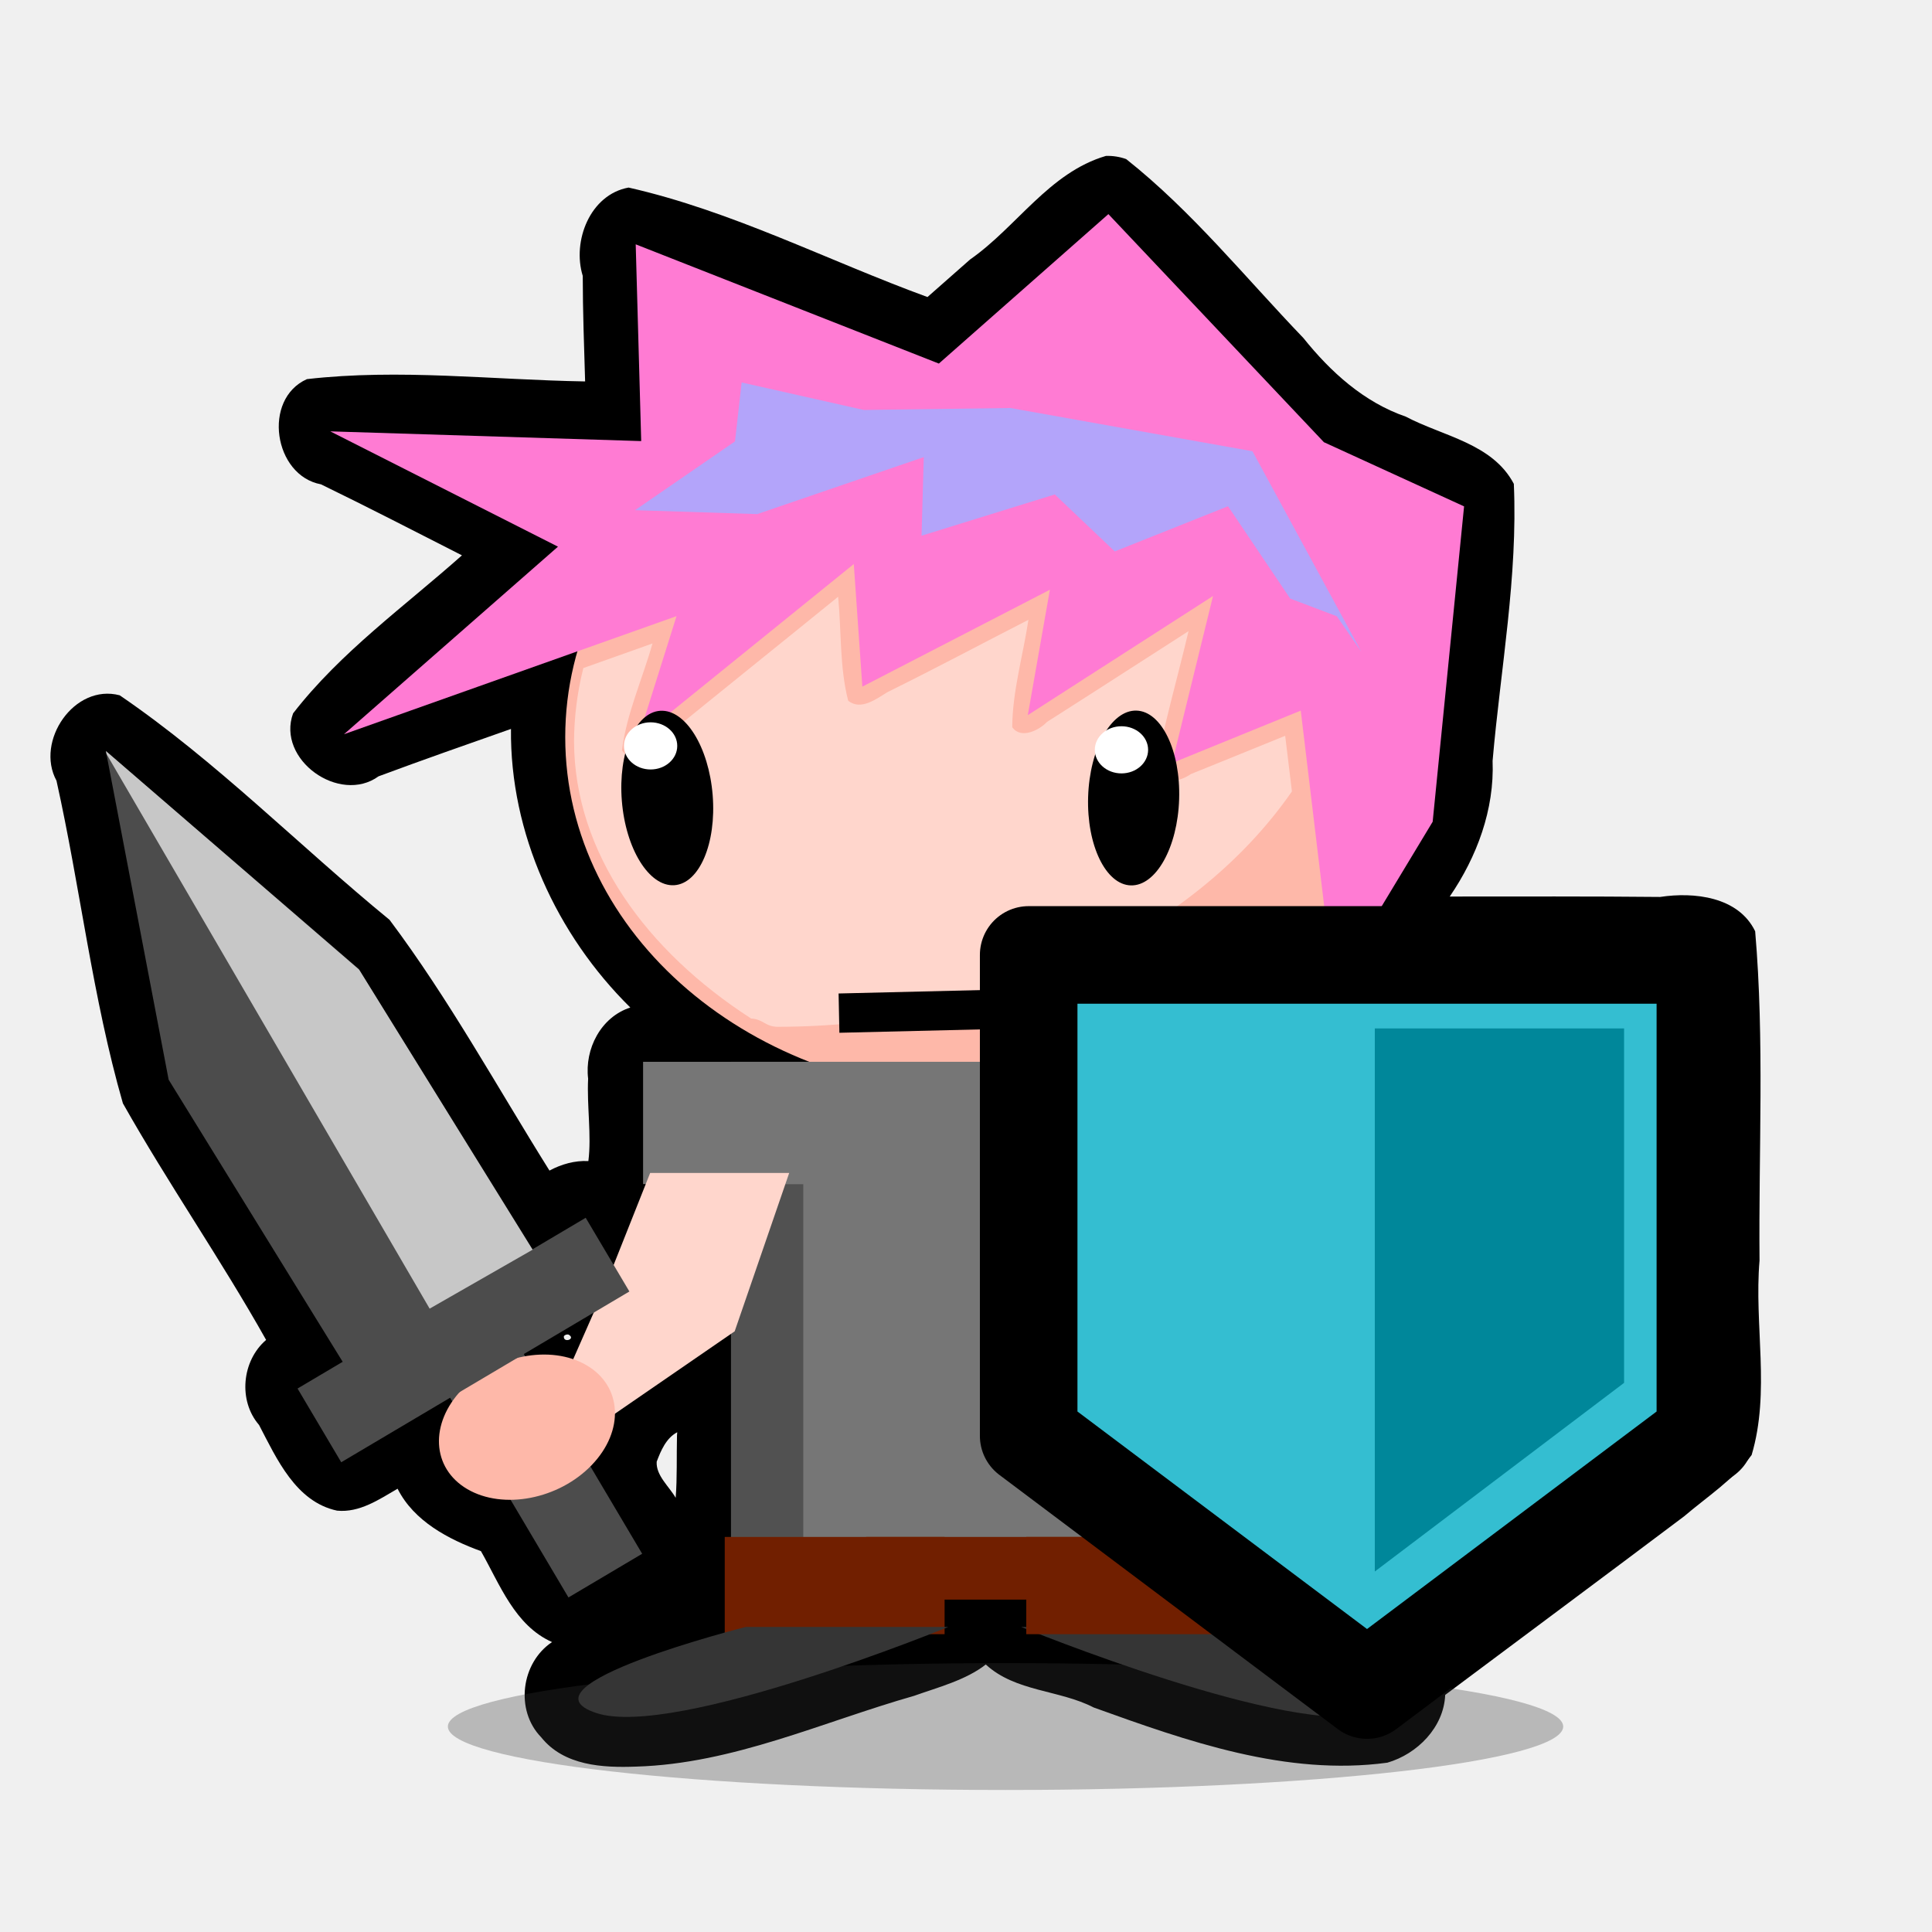
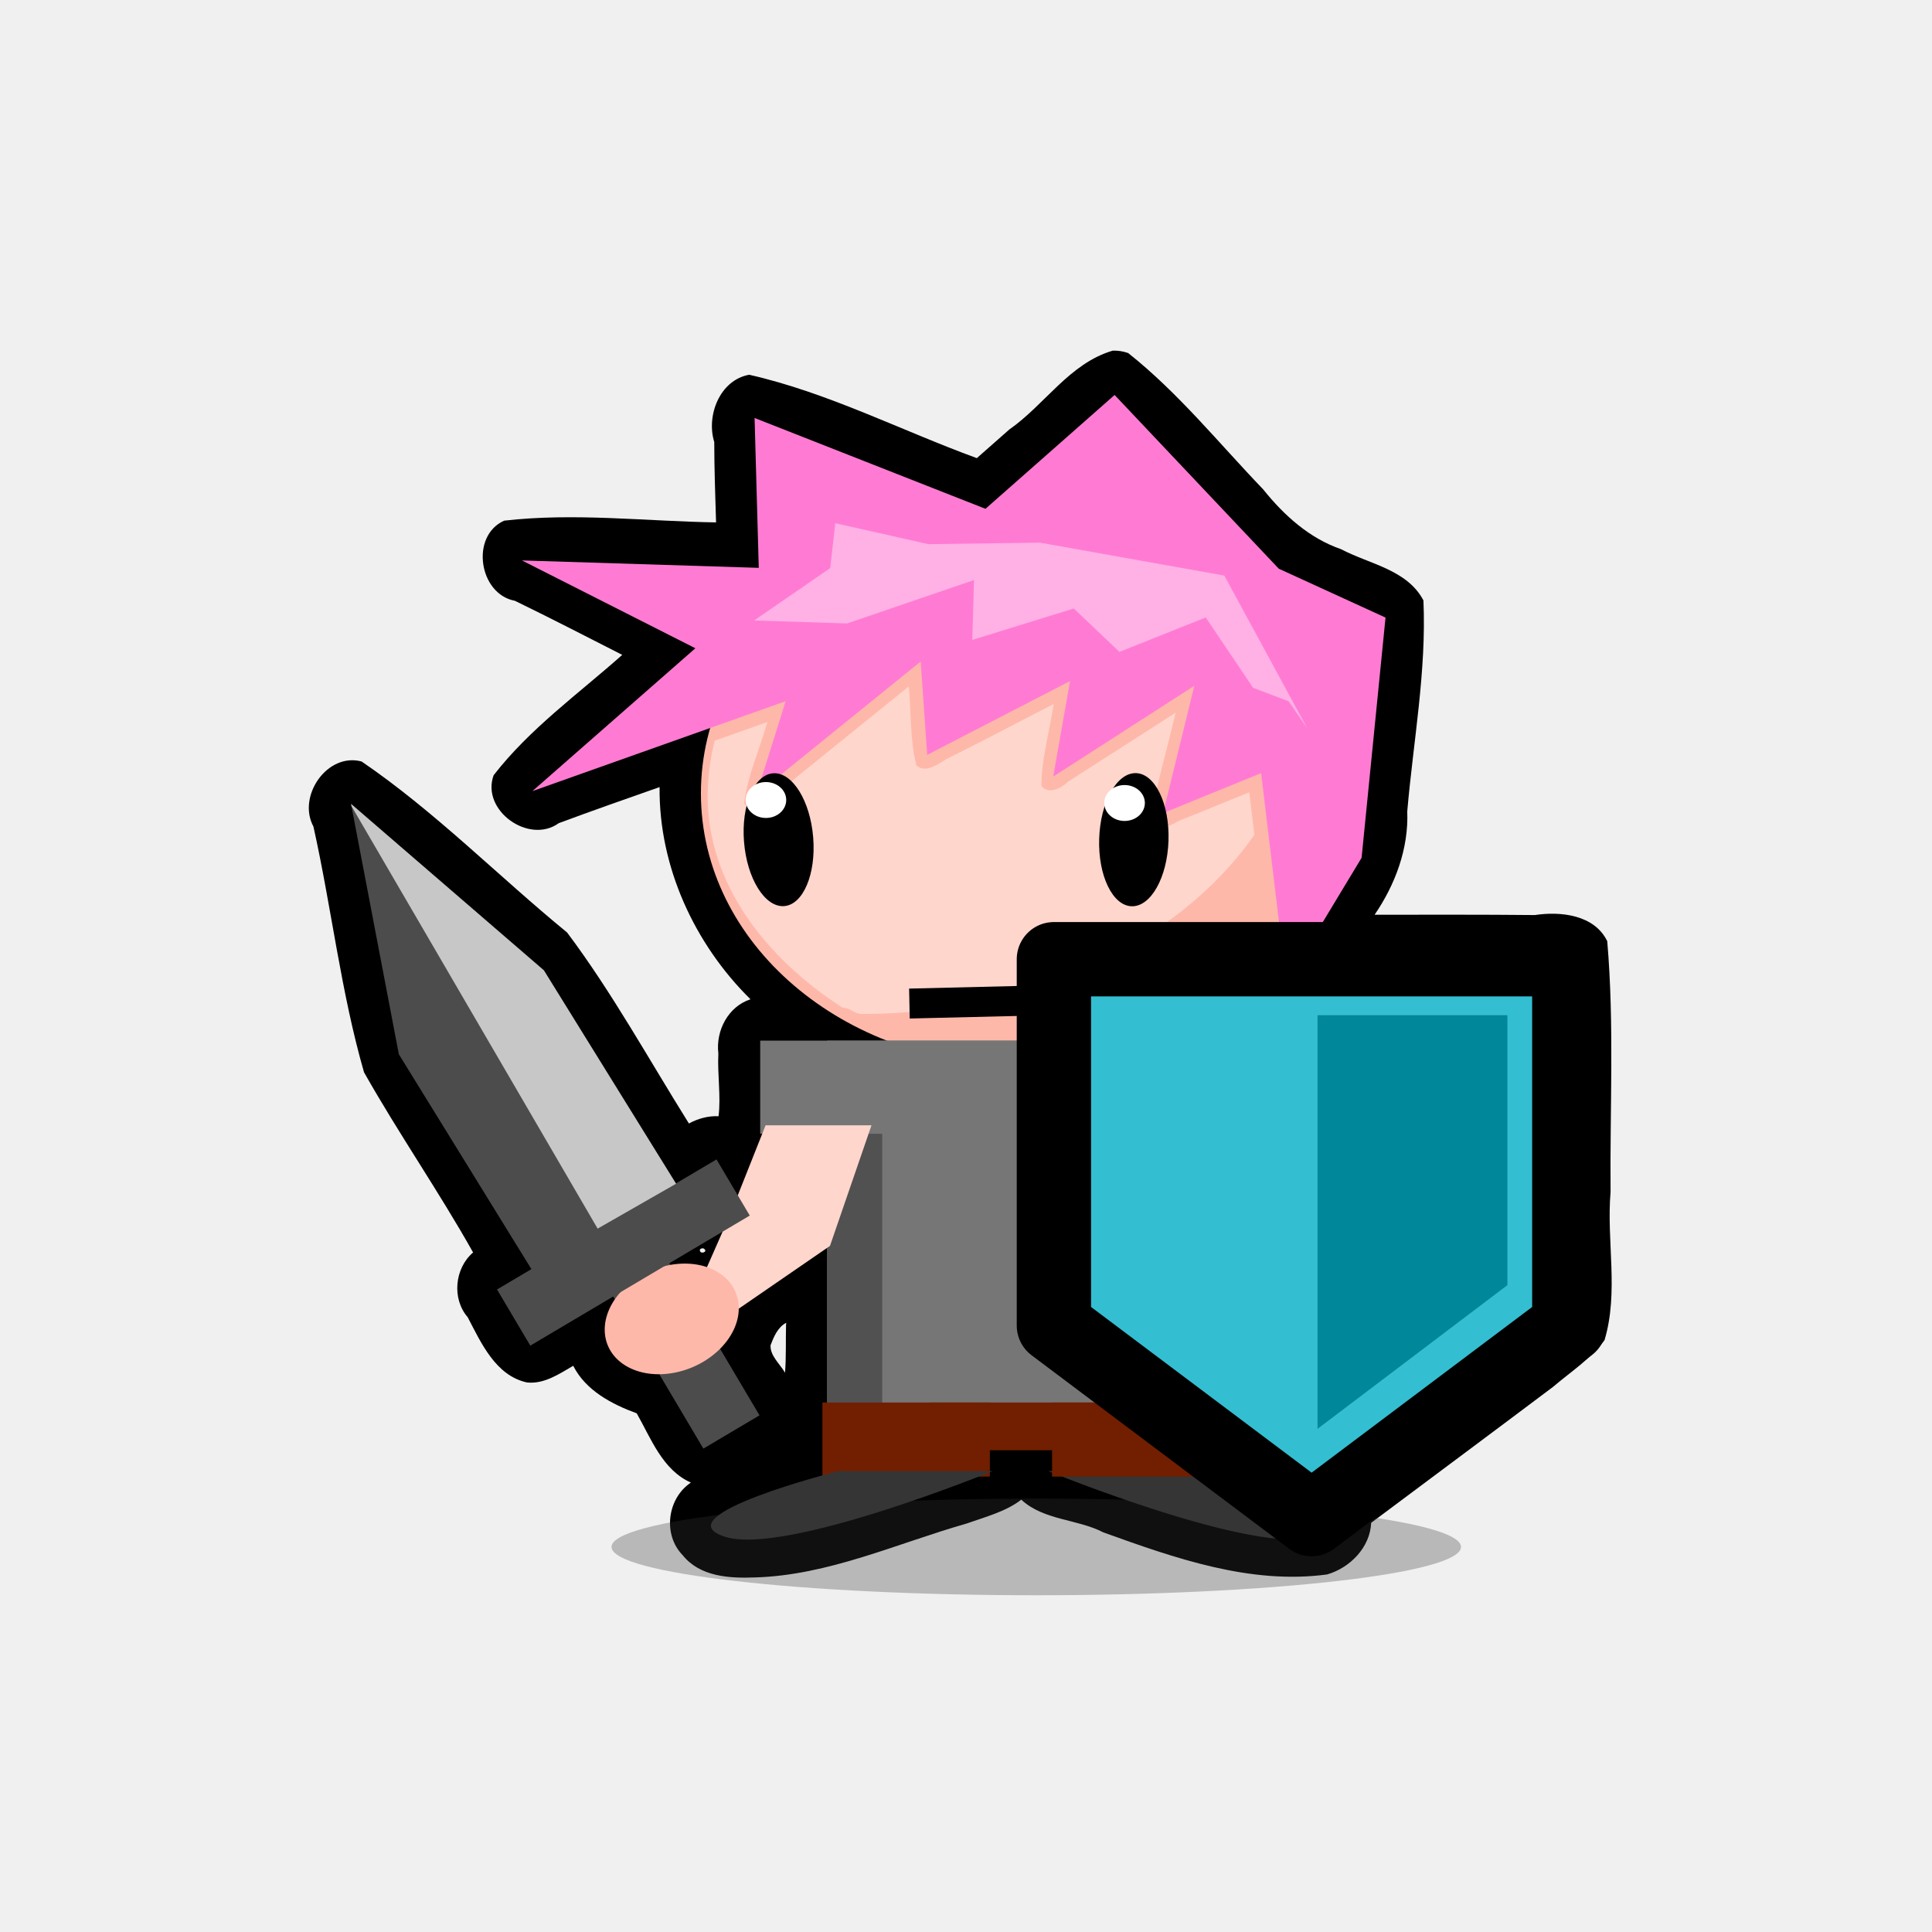
<svg xmlns="http://www.w3.org/2000/svg" width="200mm" height="200mm" viewBox="0 0 708.661 708.661" id="svg4266" version="1.1">
  <defs id="defs4268" />
  <g id="layer1" transform="translate(0,-343.7008)">
-     <path style="opacity:1;fill:#000000;fill-opacity:1;fill-rule:nonzero;stroke:none;stroke-width:35.433;stroke-linecap:round;stroke-linejoin:round;stroke-miterlimit:4;stroke-dasharray:none;stroke-opacity:1" d="m 405.652,400.895 c -20.838,6.105 -32.737,26.085 -49.817,37.982 -5.211,4.593 -10.421,9.185 -15.632,13.778 -36.472,-13.309 -71.549,-31.528 -109.639,-40.154 -14.134,2.567 -20.758,19.65 -16.809,32.402 0.006,12.907 0.49,25.807 0.867,38.707 -33.951,-0.556 -68.134,-4.741 -102.039,-0.842 -16.452,7.352 -12.166,35.373 5.15,38.586 17.363,8.429 34.506,17.302 51.711,26.047 -21.105,18.765 -44.511,35.48 -61.936,57.959 -6.18,16.944 17.012,33.465 31.344,23.098 16.132,-6.005 32.342,-11.671 48.576,-17.385 -0.409,38.22 16.752,75.547 43.773,102.191 -10.794,3.486 -16.8,15.188 -15.473,26.103 -0.499,10.007 1.294,20.771 0.088,30.217 -4.967,-0.254 -9.917,1.145 -14.268,3.488 -19.268,-30.782 -36.865,-62.913 -58.666,-91.98 -33.199,-27.177 -63.445,-58.115 -98.965,-82.35 -16.643,-4.429 -31.084,16.808 -23.201,31.307 8.749,39.306 13.224,79.658 24.364,118.359 16.62,29.458 35.99,57.317 52.535,86.78 -8.899,7.618 -10.318,22.27 -2.595,31.195 6.473,12.393 13.475,28.192 28.618,31.426 8.238,0.821 15.422,-4.111 22.199,-8.041 6.017,11.963 18.741,18.565 30.576,22.895 6.914,12.141 12.383,27.25 26.078,33.352 -11.363,7.581 -13.629,25.03 -3.982,34.922 8.365,10.454 22.546,11.227 34.855,10.756 35.479,-1.034 68.268,-16.361 101.885,-25.945 8.896,-3.158 19.072,-5.803 26.342,-11.502 10.898,10.048 26.977,9.241 39.573,15.766 34.33,12.365 70.695,25.248 107.72,20.246 11.015,-3.189 20.717,-13.007 21.217,-24.852 29.211,-21.842 58.461,-43.577 87.614,-65.499 8.436,-7.189 18.311,-13.594 24.787,-22.513 6.921,-23.262 0.873,-47.598 2.895,-71.311 -0.367,-40.25 1.848,-80.644 -1.6,-120.787 -6.142,-12.702 -22.39,-14.491 -34.852,-12.594 -25.725,-0.254 -51.452,-0.157 -77.178,-0.152 9.98,-14.594 16.433,-31.917 15.717,-49.766 2.93,-33.801 9.294,-67.59 7.793,-101.604 -7.835,-14.871 -26.038,-17.457 -39.65,-24.664 -15.317,-5.266 -27.594,-16.411 -37.546,-28.835 -21.312,-22.188 -40.788,-46.454 -64.996,-65.628 -2.377,-0.849 -4.913,-1.248 -7.436,-1.158 z m -197.096,432.34 c 2.877,1.631 -2.106,3.304 -1.717,0.541 0.413,-0.477 1.105,-0.704 1.717,-0.541 z m 39.768,36.998 c -0.191,7.625 0.103,15.479 -0.486,22.869 -2.407,-4.202 -7.276,-8.175 -6.963,-13.253 1.513,-3.972 3.434,-8.659 7.537,-10.801 l -0.074,0.997 -0.014,0.188 z M 463.125,935.805 c 4.762,3.253 -4.58,1.905 0,0 z" id="rect5242" />
-     <ellipse style="opacity:0.3;fill:#353535;fill-opacity:1;fill-rule:nonzero;stroke:none;stroke-width:35.433;stroke-linecap:round;stroke-linejoin:round;stroke-miterlimit:4;stroke-dasharray:none;stroke-opacity:1" id="path4924" cx="368.834" cy="977" rx="204.556" ry="23.271" />
-     <g id="g5210">
-       <rect style="opacity:1;fill:#4c4c4c;fill-opacity:1;fill-rule:nonzero;stroke:none;stroke-width:35.433;stroke-linecap:round;stroke-linejoin:round;stroke-miterlimit:4;stroke-dasharray:none;stroke-opacity:1" id="rect4973" width="122.857" height="31.429" x="783.211" y="263.127" transform="matrix(0.5098024,0.8602915,-0.8602915,0.5098024,0,0)" />
-       <path id="rect4895" d="m 374.59,940.474 74.31,0 c 0,0 85.389,21.58 54.681,31.594 -28.827,9.401 -128.991,-31.594 -128.991,-31.594 z" style="opacity:1;fill:#353535;fill-opacity:1;fill-rule:nonzero;stroke:none;stroke-width:35.433;stroke-linecap:round;stroke-linejoin:round;stroke-miterlimit:4;stroke-dasharray:none;stroke-opacity:1" />
-       <ellipse ry="130.851" rx="152.982" cy="614.089" cx="360.312" id="path4814" style="opacity:1;fill:#feb8a9;fill-opacity:1;fill-rule:nonzero;stroke:none;stroke-width:35.433;stroke-linecap:round;stroke-linejoin:round;stroke-miterlimit:4;stroke-dasharray:none;stroke-opacity:1" />
-       <path id="path4839" d="m 307.43,562.592 c -22.489,18.267 -45.121,36.389 -67.544,54.719 -2.257,3.403 -9.106,6.091 -11.744,1.602 1.666,-13.347 7.5,-26.154 11.202,-39.189 -8.451,3.022 -16.911,6.024 -25.374,9.022 -2.212,8.799 -3.356,17.77 -3.415,26.77 0.075,41.01 26.664,77.092 64.956,101.772 4.565,0.284 5.101,2.982 9.681,3.044 79.251,-0.035 151.931,-33.292 188.689,-86.341 -0.808,-6.803 -1.625,-13.606 -2.473,-20.401 -11.514,4.724 -23.073,9.362 -34.608,14.044 -3.548,2.545 -11.049,4.626 -12.996,-0.57 3.014,-17.411 8.096,-34.584 12.153,-51.857 -17.319,11.095 -34.569,22.271 -51.931,33.313 -2.867,3.046 -9.599,6.423 -12.731,1.916 0.064,-13.201 3.975,-26.344 5.935,-39.389 -17.197,8.804 -34.201,17.906 -51.562,26.456 -4.055,2.409 -9.854,7.02 -14.557,3.213 -3.174,-12.377 -2.45,-25.48 -3.681,-38.126 z" style="opacity:1;fill:#ffd6cc;fill-opacity:1;fill-rule:nonzero;stroke:none;stroke-width:35.433;stroke-linecap:round;stroke-linejoin:round;stroke-miterlimit:4;stroke-dasharray:none;stroke-opacity:1" />
-       <path id="rect4816" d="m 235.194,505.491 -2.016,-72.17 111.197,43.739 62.184,-54.823 79.058,83.668 51.41,23.537 -11.52,115.676 -36.289,60.131 -12.096,-100.898 -47.197,19.237 15.012,-61.278 -67.934,43.697 8.1,-45.99 -68.798,35.544 -3.132,-44.971 -79.166,64.08 14.148,-44.971 -121.972,43.315 78.482,-68.794 -83.522,-42.296 z" style="opacity:1;fill:#ff7bd3;fill-opacity:1;fill-rule:nonzero;stroke:none;stroke-width:35.433;stroke-linecap:round;stroke-linejoin:round;stroke-miterlimit:4;stroke-dasharray:none;stroke-opacity:1" />
-       <path id="path4819" d="m 459.4,509.212 -88.793,-15.855 -53.764,0.721 -44.804,-10.089 -2.444,21.62 -36.657,25.223 44.804,1.441 61.096,-20.899 -0.815,28.827 48.877,-15.134 21.994,20.899 41.545,-16.575 22.809,33.871 17.107,6.486 8.961,12.972 z" style="fill:#b3a4fa;fill-opacity:1;fill-rule:evenodd;stroke:none;stroke-width:1px;stroke-linecap:butt;stroke-linejoin:miter;stroke-opacity:1" />
-       <ellipse transform="matrix(0.9980405,-0.06257133,0.07984976,0.9968069,0,0)" ry="32.092" rx="16.69" cy="650.574" cx="193.181" id="path4829" style="opacity:1;fill:#000000;fill-opacity:1;fill-rule:nonzero;stroke:none;stroke-width:35.433;stroke-linecap:round;stroke-linejoin:round;stroke-miterlimit:4;stroke-dasharray:none;stroke-opacity:1" />
-       <ellipse style="opacity:1;fill:#000000;fill-opacity:1;fill-rule:nonzero;stroke:none;stroke-width:35.433;stroke-linecap:round;stroke-linejoin:round;stroke-miterlimit:4;stroke-dasharray:none;stroke-opacity:1" id="ellipse4831" cx="435.498" cy="626.069" rx="16.698" ry="32.073" transform="matrix(0.9997012,0.0244428,-0.03122512,0.9995124,0,0)" />
-       <ellipse ry="8.648" rx="9.775" cy="618.738" cx="411.355" id="path4833" style="opacity:1;fill:#ffffff;fill-opacity:1;fill-rule:nonzero;stroke:none;stroke-width:35.433;stroke-linecap:round;stroke-linejoin:round;stroke-miterlimit:4;stroke-dasharray:none;stroke-opacity:1" />
-       <ellipse ry="8.648" rx="9.775" style="opacity:1;fill:#ffffff;fill-opacity:1;fill-rule:nonzero;stroke:none;stroke-width:35.433;stroke-linecap:round;stroke-linejoin:round;stroke-miterlimit:4;stroke-dasharray:none;stroke-opacity:1" id="circle4835" cx="238.641" cy="617.297" />
-       <rect transform="matrix(0.9997125,-0.02397906,0.02016701,0.9997966,0,0)" y="715.291" x="293.257" height="14.413" width="64.108" id="rect4837" style="opacity:1;fill:#000000;fill-opacity:1;fill-rule:nonzero;stroke:none;stroke-width:35.433;stroke-linecap:round;stroke-linejoin:round;stroke-miterlimit:4;stroke-dasharray:none;stroke-opacity:1" />
-       <path id="rect4859" d="m 268.142,733.174 188.934,0 0,177.336 -188.934,0 z" style="opacity:1;fill:#767676;fill-opacity:1;fill-rule:nonzero;stroke:none;stroke-width:35.433;stroke-linecap:round;stroke-linejoin:round;stroke-miterlimit:4;stroke-dasharray:none;stroke-opacity:1" />
-       <path style="opacity:1;fill:#515151;fill-opacity:1;fill-rule:nonzero;stroke:none;stroke-width:35.433;stroke-linecap:round;stroke-linejoin:round;stroke-miterlimit:4;stroke-dasharray:none;stroke-opacity:1" d="m 430.579,778.017 26.497,0 0,132.492 -26.497,0 z" id="path4862" />
-       <path id="path4864" d="m 268.142,778.017 26.497,0 0,132.492 -26.497,0 z" style="opacity:1;fill:#515151;fill-opacity:1;fill-rule:nonzero;stroke:none;stroke-width:35.433;stroke-linecap:round;stroke-linejoin:round;stroke-miterlimit:4;stroke-dasharray:none;stroke-opacity:1" />
-       <path style="opacity:1;fill:#767676;fill-opacity:1;fill-rule:nonzero;stroke:none;stroke-width:35.433;stroke-linecap:round;stroke-linejoin:round;stroke-miterlimit:4;stroke-dasharray:none;stroke-opacity:1" d="m 235.885,733.174 253.447,0 0,44.844 -253.447,0 z" id="path4866" />
-       <path id="rect4868" d="m 436.339,769.864 50.999,0 10.088,54.016 -5.213,64.208 -35.874,-60.131 z" style="opacity:1;fill:#feb8a9;fill-opacity:1;fill-rule:nonzero;stroke:none;stroke-width:35.433;stroke-linecap:round;stroke-linejoin:round;stroke-miterlimit:4;stroke-dasharray:none;stroke-opacity:1" />
-       <ellipse transform="matrix(0.9409893,0.3384362,-0.2935761,0.9559357,0,0)" ry="30.122" rx="28.04" cy="655.567" cx="722.711" id="path4871" style="opacity:1;fill:#ff9f8b;fill-opacity:1;fill-rule:nonzero;stroke:none;stroke-width:35.433;stroke-linecap:round;stroke-linejoin:round;stroke-miterlimit:4;stroke-dasharray:none;stroke-opacity:1" />
-       <path style="opacity:1;fill:#ffd6cc;fill-opacity:1;fill-rule:nonzero;stroke:none;stroke-width:35.433;stroke-linecap:round;stroke-linejoin:round;stroke-miterlimit:4;stroke-dasharray:none;stroke-opacity:1" d="m 289.48,773.941 -50.999,0 -17,42.805 -30.5,69.304 78.499,-54.016 z" id="path4879" />
-       <ellipse style="opacity:1;fill:#feb8a9;fill-opacity:1;fill-rule:nonzero;stroke:none;stroke-width:35.433;stroke-linecap:round;stroke-linejoin:round;stroke-miterlimit:4;stroke-dasharray:none;stroke-opacity:1" id="ellipse4881" cx="-761.562" cy="669.796" rx="27.526" ry="31.529" transform="matrix(-0.8633186,-0.5046592,-0.6930242,0.7209143,0,0)" />
-       <rect y="907.452" x="376.433" height="35.671" width="80.642" id="rect4887" style="opacity:1;fill:#711f00;fill-opacity:1;fill-rule:nonzero;stroke:none;stroke-width:35.433;stroke-linecap:round;stroke-linejoin:round;stroke-miterlimit:4;stroke-dasharray:none;stroke-opacity:1" />
-       <rect style="opacity:1;fill:#711f00;fill-opacity:1;fill-rule:nonzero;stroke:none;stroke-width:35.433;stroke-linecap:round;stroke-linejoin:round;stroke-miterlimit:4;stroke-dasharray:none;stroke-opacity:1" id="rect4891" width="80.642" height="35.671" x="265.838" y="907.452" />
-       <rect style="opacity:1;fill:#711f00;fill-opacity:1;fill-rule:nonzero;stroke:none;stroke-width:35.433;stroke-linecap:round;stroke-linejoin:round;stroke-miterlimit:4;stroke-dasharray:none;stroke-opacity:1" id="rect4893" width="80.642" height="22.988" x="317.68" y="907.452" />
-       <path style="opacity:1;fill:#353535;fill-opacity:1;fill-rule:nonzero;stroke:none;stroke-width:35.433;stroke-linecap:round;stroke-linejoin:round;stroke-miterlimit:4;stroke-dasharray:none;stroke-opacity:1" d="m 347.808,940.474 -74.31,0 c 0,0 -85.389,21.58 -54.681,31.594 28.827,9.401 128.991,-31.594 128.991,-31.594 z" id="path4898" />
-       <path id="rect4953" d="m 377.32,693.968 248.216,0 0,176.417 -124.108,93.228 -124.108,-93.228 z" style="opacity:1;fill:#34bed1;fill-opacity:1;fill-rule:nonzero;stroke:#000000;stroke-width:35.788;stroke-linecap:round;stroke-linejoin:round;stroke-miterlimit:4;stroke-dasharray:none;stroke-opacity:1" />
-       <path id="rect4956" d="m 504.286,720.934 91.429,0 0,130 -91.429,69.195 z" style="opacity:1;fill:#00879a;fill-opacity:1;fill-rule:nonzero;stroke:none;stroke-width:35.433;stroke-linecap:round;stroke-linejoin:round;stroke-miterlimit:4;stroke-dasharray:none;stroke-opacity:1" />
-       <rect transform="matrix(0.8602915,-0.5098024,0.5098024,0.8602915,0,0)" y="789.484" x="-340.976" height="31.429" width="122.857" id="rect4959" style="opacity:1;fill:#4c4c4c;fill-opacity:1;fill-rule:nonzero;stroke:none;stroke-width:35.433;stroke-linecap:round;stroke-linejoin:round;stroke-miterlimit:4;stroke-dasharray:none;stroke-opacity:1" />
-       <path id="rect4961" d="M 131.543,699.093 196.071,803.691 126.389,844.336 61.86,739.738 38.842,619.205 Z" style="opacity:1;fill:#4c4c4c;fill-opacity:1;fill-rule:nonzero;stroke:none;stroke-width:35.433;stroke-linecap:round;stroke-linejoin:round;stroke-miterlimit:4;stroke-dasharray:none;stroke-opacity:1" />
-       <path id="path4964" d="m 38.867,619.191 92.878,80.197 63.639,102.694 L 157.593,823.712 39.073,620.274 Z" style="opacity:1;fill:#c7c7c7;fill-opacity:1;fill-rule:nonzero;stroke:none;stroke-width:35.433;stroke-linecap:round;stroke-linejoin:round;stroke-miterlimit:4;stroke-dasharray:none;stroke-opacity:1" />
-     </g>
+     <path style="opacity:1;fill:#000000;fill-opacity:1;fill-rule:nonzero;stroke:none;stroke-width:35.433;stroke-linecap:round;stroke-linejoin:round;stroke-miterlimit:4;stroke-dasharray:none;stroke-opacity:1" d="m 408.15,472.32 c -15.872,4.65 -24.934,19.868 -37.944,28.929 -3.969,3.498 -7.938,6.996 -11.906,10.494 -27.779,-10.137 -54.496,-24.014 -83.508,-30.584 -10.765,1.955 -15.811,14.967 -12.802,24.68 0.005,9.831 0.373,19.656 0.661,29.482 -25.859,-0.423 -51.895,-3.611 -77.719,-0.641 -12.531,5.6 -9.266,26.943 3.923,29.389 13.225,6.42 26.282,13.178 39.386,19.839 -16.075,14.293 -33.903,27.024 -47.174,44.145 -4.707,12.906 12.957,25.489 23.873,17.593 12.287,-4.574 24.634,-8.89 36.999,-13.241 -0.312,29.111 12.759,57.541 33.341,77.835 -8.222,2.655 -12.796,11.568 -11.785,19.882 -0.38,7.622 0.985,15.821 0.067,23.015 -3.783,-0.194 -7.553,0.872 -10.867,2.657 -14.676,-23.446 -28.078,-47.918 -44.684,-70.058 -25.287,-20.7 -48.323,-44.264 -75.378,-62.723 -12.676,-3.373 -23.676,12.802 -17.671,23.845 6.664,29.938 10.072,60.673 18.557,90.149 12.659,22.437 27.412,43.656 40.014,66.097 -6.778,5.802 -7.859,16.962 -1.976,23.76 4.931,9.44 10.263,21.473 21.797,23.936 6.275,0.625 11.747,-3.131 16.908,-6.125 4.583,9.112 14.275,14.14 23.289,17.438 5.266,9.247 9.432,20.755 19.863,25.403 -8.655,5.774 -10.381,19.064 -3.033,26.599 6.372,7.962 17.173,8.551 26.548,8.192 27.023,-0.788 51.997,-12.461 77.602,-19.762 6.776,-2.405 14.526,-4.42 20.064,-8.761 8.301,7.654 20.547,7.038 30.141,12.008 26.148,9.418 53.846,19.23 82.046,15.421 8.39,-2.429 15.779,-9.907 16.16,-18.928 22.249,-16.636 44.527,-33.191 66.732,-49.888 6.425,-5.475 13.947,-10.354 18.879,-17.147 5.271,-17.717 0.665,-36.254 2.205,-54.315 -0.279,-30.657 1.408,-61.424 -1.219,-91.999 -4.678,-9.674 -17.054,-11.037 -26.545,-9.592 -19.594,-0.194 -39.189,-0.12 -58.783,-0.116 7.601,-11.116 12.516,-24.31 11.971,-37.905 2.231,-25.745 7.079,-51.481 5.936,-77.388 -5.967,-11.326 -19.833,-13.297 -30.2,-18.786 -11.666,-4.011 -21.017,-12.5 -28.597,-21.963 -16.233,-16.9 -31.067,-35.382 -49.505,-49.986 -1.81,-0.646 -3.742,-0.95 -5.663,-0.882 z M 258.03,801.617 c 2.191,1.243 -1.604,2.517 -1.308,0.412 0.314,-0.364 0.842,-0.536 1.308,-0.412 z m 30.289,28.18 c -0.145,5.808 0.078,11.79 -0.37,17.419 -1.833,-3.2 -5.541,-6.227 -5.303,-10.095 1.152,-3.026 2.616,-6.595 5.741,-8.227 l -0.056,0.76 -0.011,0.143 z m 163.606,49.944 c 3.627,2.478 -3.488,1.451 0,0 z" id="rect5242" />
+     <ellipse style="opacity:0.3;fill:#353535;fill-opacity:1;fill-rule:nonzero;stroke:none;stroke-width:35.433;stroke-linecap:round;stroke-linejoin:round;stroke-miterlimit:4;stroke-dasharray:none;stroke-opacity:1" id="path4924" cx="380.107" cy="911.118" rx="155.803" ry="17.725" />
+     <rect transform="matrix(0.5098024,0.8602915,-0.8602915,0.5098024,0,0)" y="200.214" x="790.751" height="23.938" width="93.576" id="rect4973" style="opacity:1;fill:#4c4c4c;fill-opacity:1;fill-rule:nonzero;stroke:none;stroke-width:35.433;stroke-linecap:round;stroke-linejoin:round;stroke-miterlimit:4;stroke-dasharray:none;stroke-opacity:1" />
+     <path style="opacity:1;fill:#353535;fill-opacity:1;fill-rule:nonzero;stroke:none;stroke-width:35.433;stroke-linecap:round;stroke-linejoin:round;stroke-miterlimit:4;stroke-dasharray:none;stroke-opacity:1" d="m 384.491,883.297 56.599,0 c 0,0 65.037,16.437 41.649,24.064 -21.956,7.16 -98.248,-24.064 -98.248,-24.064 z" id="rect4895" />
+     <ellipse style="opacity:1;fill:#feb8a9;fill-opacity:1;fill-rule:nonzero;stroke:none;stroke-width:35.433;stroke-linecap:round;stroke-linejoin:round;stroke-miterlimit:4;stroke-dasharray:none;stroke-opacity:1" id="path4814" cx="373.616" cy="634.702" rx="116.52" ry="99.664" />
+     <path style="opacity:1;fill:#ffd6cc;fill-opacity:1;fill-rule:nonzero;stroke:none;stroke-width:35.433;stroke-linecap:round;stroke-linejoin:round;stroke-miterlimit:4;stroke-dasharray:none;stroke-opacity:1" d="m 333.338,595.479 c -17.129,13.914 -34.367,27.716 -51.446,41.677 -1.719,2.592 -6.936,4.64 -8.945,1.22 1.269,-10.166 5.713,-19.92 8.532,-29.849 -6.437,2.302 -12.881,4.589 -19.326,6.872 -1.684,6.702 -2.556,13.535 -2.601,20.39 0.057,31.235 20.309,58.718 49.474,77.516 3.477,0.216 3.885,2.272 7.374,2.318 60.362,-0.027 115.72,-25.358 143.717,-65.762 -0.616,-5.182 -1.238,-10.363 -1.883,-15.538 -8.77,3.598 -17.574,7.13 -26.36,10.697 -2.702,1.939 -8.415,3.523 -9.898,-0.434 2.296,-13.262 6.166,-26.341 9.257,-39.497 -13.191,8.45 -26.33,16.963 -39.554,25.374 -2.183,2.32 -7.311,4.892 -9.697,1.459 0.049,-10.055 3.027,-20.065 4.52,-30.001 -13.098,6.706 -26.05,13.638 -39.273,20.151 -3.089,1.835 -7.505,5.347 -11.087,2.447 -2.418,-9.427 -1.866,-19.407 -2.804,-29.039 z" id="path4839" />
+     <path style="opacity:1;fill:#ff7bd3;fill-opacity:1;fill-rule:nonzero;stroke:none;stroke-width:35.433;stroke-linecap:round;stroke-linejoin:round;stroke-miterlimit:4;stroke-dasharray:none;stroke-opacity:1" d="m 278.319,551.987 -1.536,-54.969 84.694,33.315 47.363,-41.757 60.216,63.726 39.157,17.927 -8.775,88.106 -27.64,45.8 -9.213,-76.85 -35.948,14.652 11.434,-46.673 -51.743,33.282 6.17,-35.029 -52.401,27.072 -2.386,-34.253 -60.298,48.808 10.776,-34.253 -92.901,32.991 59.777,-52.398 -63.616,-32.215 z" id="rect4816" />
+     <path style="fill:#ffb0e5;fill-opacity:1;fill-rule:evenodd;stroke:none;stroke-width:1px;stroke-linecap:butt;stroke-linejoin:miter;stroke-opacity:1" d="m 449.088,554.821 -67.63,-12.076 -40.95,0.549 -34.125,-7.685 -1.861,16.467 -27.921,19.212 34.125,1.098 46.534,-15.918 -0.62,21.956 37.227,-11.527 16.752,15.918 31.643,-12.625 17.373,25.798 13.03,4.94 6.825,9.88 z" id="path4819" />
+     <ellipse style="opacity:1;fill:#000000;fill-opacity:1;fill-rule:nonzero;stroke:none;stroke-width:35.433;stroke-linecap:round;stroke-linejoin:round;stroke-miterlimit:4;stroke-dasharray:none;stroke-opacity:1" id="path4829" cx="232.682" cy="668.396" rx="12.712" ry="24.443" transform="matrix(0.9980405,-0.06257133,0.07984976,0.9968069,0,0)" />
+     <ellipse transform="matrix(0.9997012,0.0244428,-0.03122512,0.9995124,0,0)" ry="24.429" rx="12.718" cy="641.357" cx="436.05" id="ellipse4831" style="opacity:1;fill:#000000;fill-opacity:1;fill-rule:nonzero;stroke:none;stroke-width:35.433;stroke-linecap:round;stroke-linejoin:round;stroke-miterlimit:4;stroke-dasharray:none;stroke-opacity:1" />
+     <ellipse style="opacity:1;fill:#ffffff;fill-opacity:1;fill-rule:nonzero;stroke:none;stroke-width:35.433;stroke-linecap:round;stroke-linejoin:round;stroke-miterlimit:4;stroke-dasharray:none;stroke-opacity:1" id="path4833" cx="412.494" cy="638.243" rx="7.445" ry="6.587" />
+     <ellipse cy="637.145" cx="280.944" id="circle4835" style="opacity:1;fill:#ffffff;fill-opacity:1;fill-rule:nonzero;stroke:none;stroke-width:35.433;stroke-linecap:round;stroke-linejoin:round;stroke-miterlimit:4;stroke-dasharray:none;stroke-opacity:1" rx="7.445" ry="6.587" />
+     <rect style="opacity:1;fill:#000000;fill-opacity:1;fill-rule:nonzero;stroke:none;stroke-width:35.433;stroke-linecap:round;stroke-linejoin:round;stroke-miterlimit:4;stroke-dasharray:none;stroke-opacity:1" id="rect4837" width="48.828" height="10.978" x="319.156" y="714.115" transform="matrix(0.9997125,-0.02397906,0.02016701,0.9997966,0,0)" />
+     <path style="opacity:1;fill:#767676;fill-opacity:1;fill-rule:nonzero;stroke:none;stroke-width:35.433;stroke-linecap:round;stroke-linejoin:round;stroke-miterlimit:4;stroke-dasharray:none;stroke-opacity:1" d="m 303.414,725.405 143.904,0 0,135.07 -143.904,0 z" id="rect4859" />
+     <path id="path4862" d="m 427.136,759.56 20.182,0 0,100.914 -20.182,0 z" style="opacity:1;fill:#515151;fill-opacity:1;fill-rule:nonzero;stroke:none;stroke-width:35.433;stroke-linecap:round;stroke-linejoin:round;stroke-miterlimit:4;stroke-dasharray:none;stroke-opacity:1" />
+     <path style="opacity:1;fill:#515151;fill-opacity:1;fill-rule:nonzero;stroke:none;stroke-width:35.433;stroke-linecap:round;stroke-linejoin:round;stroke-miterlimit:4;stroke-dasharray:none;stroke-opacity:1" d="m 303.414,759.56 20.182,0 0,100.914 -20.182,0 z" id="path4864" />
+     <path id="path4866" d="m 278.845,725.405 193.041,0 0,34.156 -193.041,0 z" style="opacity:1;fill:#767676;fill-opacity:1;fill-rule:nonzero;stroke:none;stroke-width:35.433;stroke-linecap:round;stroke-linejoin:round;stroke-miterlimit:4;stroke-dasharray:none;stroke-opacity:1" />
+     <path style="opacity:1;fill:#feb8a9;fill-opacity:1;fill-rule:nonzero;stroke:none;stroke-width:35.433;stroke-linecap:round;stroke-linejoin:round;stroke-miterlimit:4;stroke-dasharray:none;stroke-opacity:1" d="m 431.523,753.35 38.844,0 7.683,41.142 -3.971,48.905 -27.324,-45.8 z" id="rect4868" />
+     <ellipse style="opacity:1;fill:#ff9f8b;fill-opacity:1;fill-rule:nonzero;stroke:none;stroke-width:35.433;stroke-linecap:round;stroke-linejoin:round;stroke-miterlimit:4;stroke-dasharray:none;stroke-opacity:1" id="path4871" cx="694.452" cy="623.014" rx="21.357" ry="22.943" transform="matrix(0.9409893,0.3384362,-0.2935761,0.9559357,0,0)" />
+     <path id="path4879" d="m 319.666,756.455 -38.844,0 -12.948,32.603 -23.23,52.786 59.79,-41.142 z" style="opacity:1;fill:#ffd6cc;fill-opacity:1;fill-rule:nonzero;stroke:none;stroke-width:35.433;stroke-linecap:round;stroke-linejoin:round;stroke-miterlimit:4;stroke-dasharray:none;stroke-opacity:1" />
+     <ellipse transform="matrix(-0.8633186,-0.5046592,-0.6930242,0.7209143,0,0)" ry="24.015" rx="20.965" cy="606.957" cx="-772.64" id="ellipse4881" style="opacity:1;fill:#feb8a9;fill-opacity:1;fill-rule:nonzero;stroke:none;stroke-width:35.433;stroke-linecap:round;stroke-linejoin:round;stroke-miterlimit:4;stroke-dasharray:none;stroke-opacity:1" />
+     <rect style="opacity:1;fill:#711f00;fill-opacity:1;fill-rule:nonzero;stroke:none;stroke-width:35.433;stroke-linecap:round;stroke-linejoin:round;stroke-miterlimit:4;stroke-dasharray:none;stroke-opacity:1" id="rect4887" width="61.422" height="27.169" x="385.895" y="858.146" />
+     <rect y="858.146" x="301.659" height="27.169" width="61.422" id="rect4891" style="opacity:1;fill:#711f00;fill-opacity:1;fill-rule:nonzero;stroke:none;stroke-width:35.433;stroke-linecap:round;stroke-linejoin:round;stroke-miterlimit:4;stroke-dasharray:none;stroke-opacity:1" />
+     <rect y="858.146" x="341.145" height="17.509" width="61.422" id="rect4893" style="opacity:1;fill:#711f00;fill-opacity:1;fill-rule:nonzero;stroke:none;stroke-width:35.433;stroke-linecap:round;stroke-linejoin:round;stroke-miterlimit:4;stroke-dasharray:none;stroke-opacity:1" />
+     <path id="path4898" d="m 364.093,883.297 -56.599,0 c 0,0 -65.037,16.437 -41.649,24.064 21.956,7.16 98.248,-24.064 98.248,-24.064 z" style="opacity:1;fill:#353535;fill-opacity:1;fill-rule:nonzero;stroke:none;stroke-width:35.433;stroke-linecap:round;stroke-linejoin:round;stroke-miterlimit:4;stroke-dasharray:none;stroke-opacity:1" />
+     <path style="opacity:1;fill:#34bed1;fill-opacity:1;fill-rule:nonzero;stroke:#000000;stroke-width:27.259;stroke-linecap:round;stroke-linejoin:round;stroke-miterlimit:4;stroke-dasharray:none;stroke-opacity:1" d="m 386.571,695.543 189.057,0 0,134.37 -94.528,71.008 -94.528,-71.008 z" id="rect4953" />
+     <path style="opacity:1;fill:#00879a;fill-opacity:1;fill-rule:nonzero;stroke:none;stroke-width:35.433;stroke-linecap:round;stroke-linejoin:round;stroke-miterlimit:4;stroke-dasharray:none;stroke-opacity:1" d="m 483.275,716.082 69.638,0 0,99.016 -69.638,52.704 z" id="rect4956" />
+     <rect style="opacity:1;fill:#4c4c4c;fill-opacity:1;fill-rule:nonzero;stroke:none;stroke-width:35.433;stroke-linecap:round;stroke-linejoin:round;stroke-miterlimit:4;stroke-dasharray:none;stroke-opacity:1" id="rect4959" width="93.576" height="23.938" x="-259.508" y="795.529" transform="matrix(0.8602915,-0.5098024,0.5098024,0.8602915,0,0)" />
+     <path style="opacity:1;fill:#4c4c4c;fill-opacity:1;fill-rule:nonzero;stroke:none;stroke-width:35.433;stroke-linecap:round;stroke-linejoin:round;stroke-miterlimit:4;stroke-dasharray:none;stroke-opacity:1" d="m 199.371,699.446 49.149,79.669 -53.074,30.958 -49.149,-79.669 -17.532,-91.805 z" id="rect4961" />
+     <path style="opacity:1;fill:#c7c7c7;fill-opacity:1;fill-rule:nonzero;stroke:none;stroke-width:35.433;stroke-linecap:round;stroke-linejoin:round;stroke-miterlimit:4;stroke-dasharray:none;stroke-opacity:1" d="m 128.784,638.588 70.742,61.083 48.472,78.218 -28.784,16.475 -90.272,-154.951 z" id="path4964" />
  </g>
</svg>
